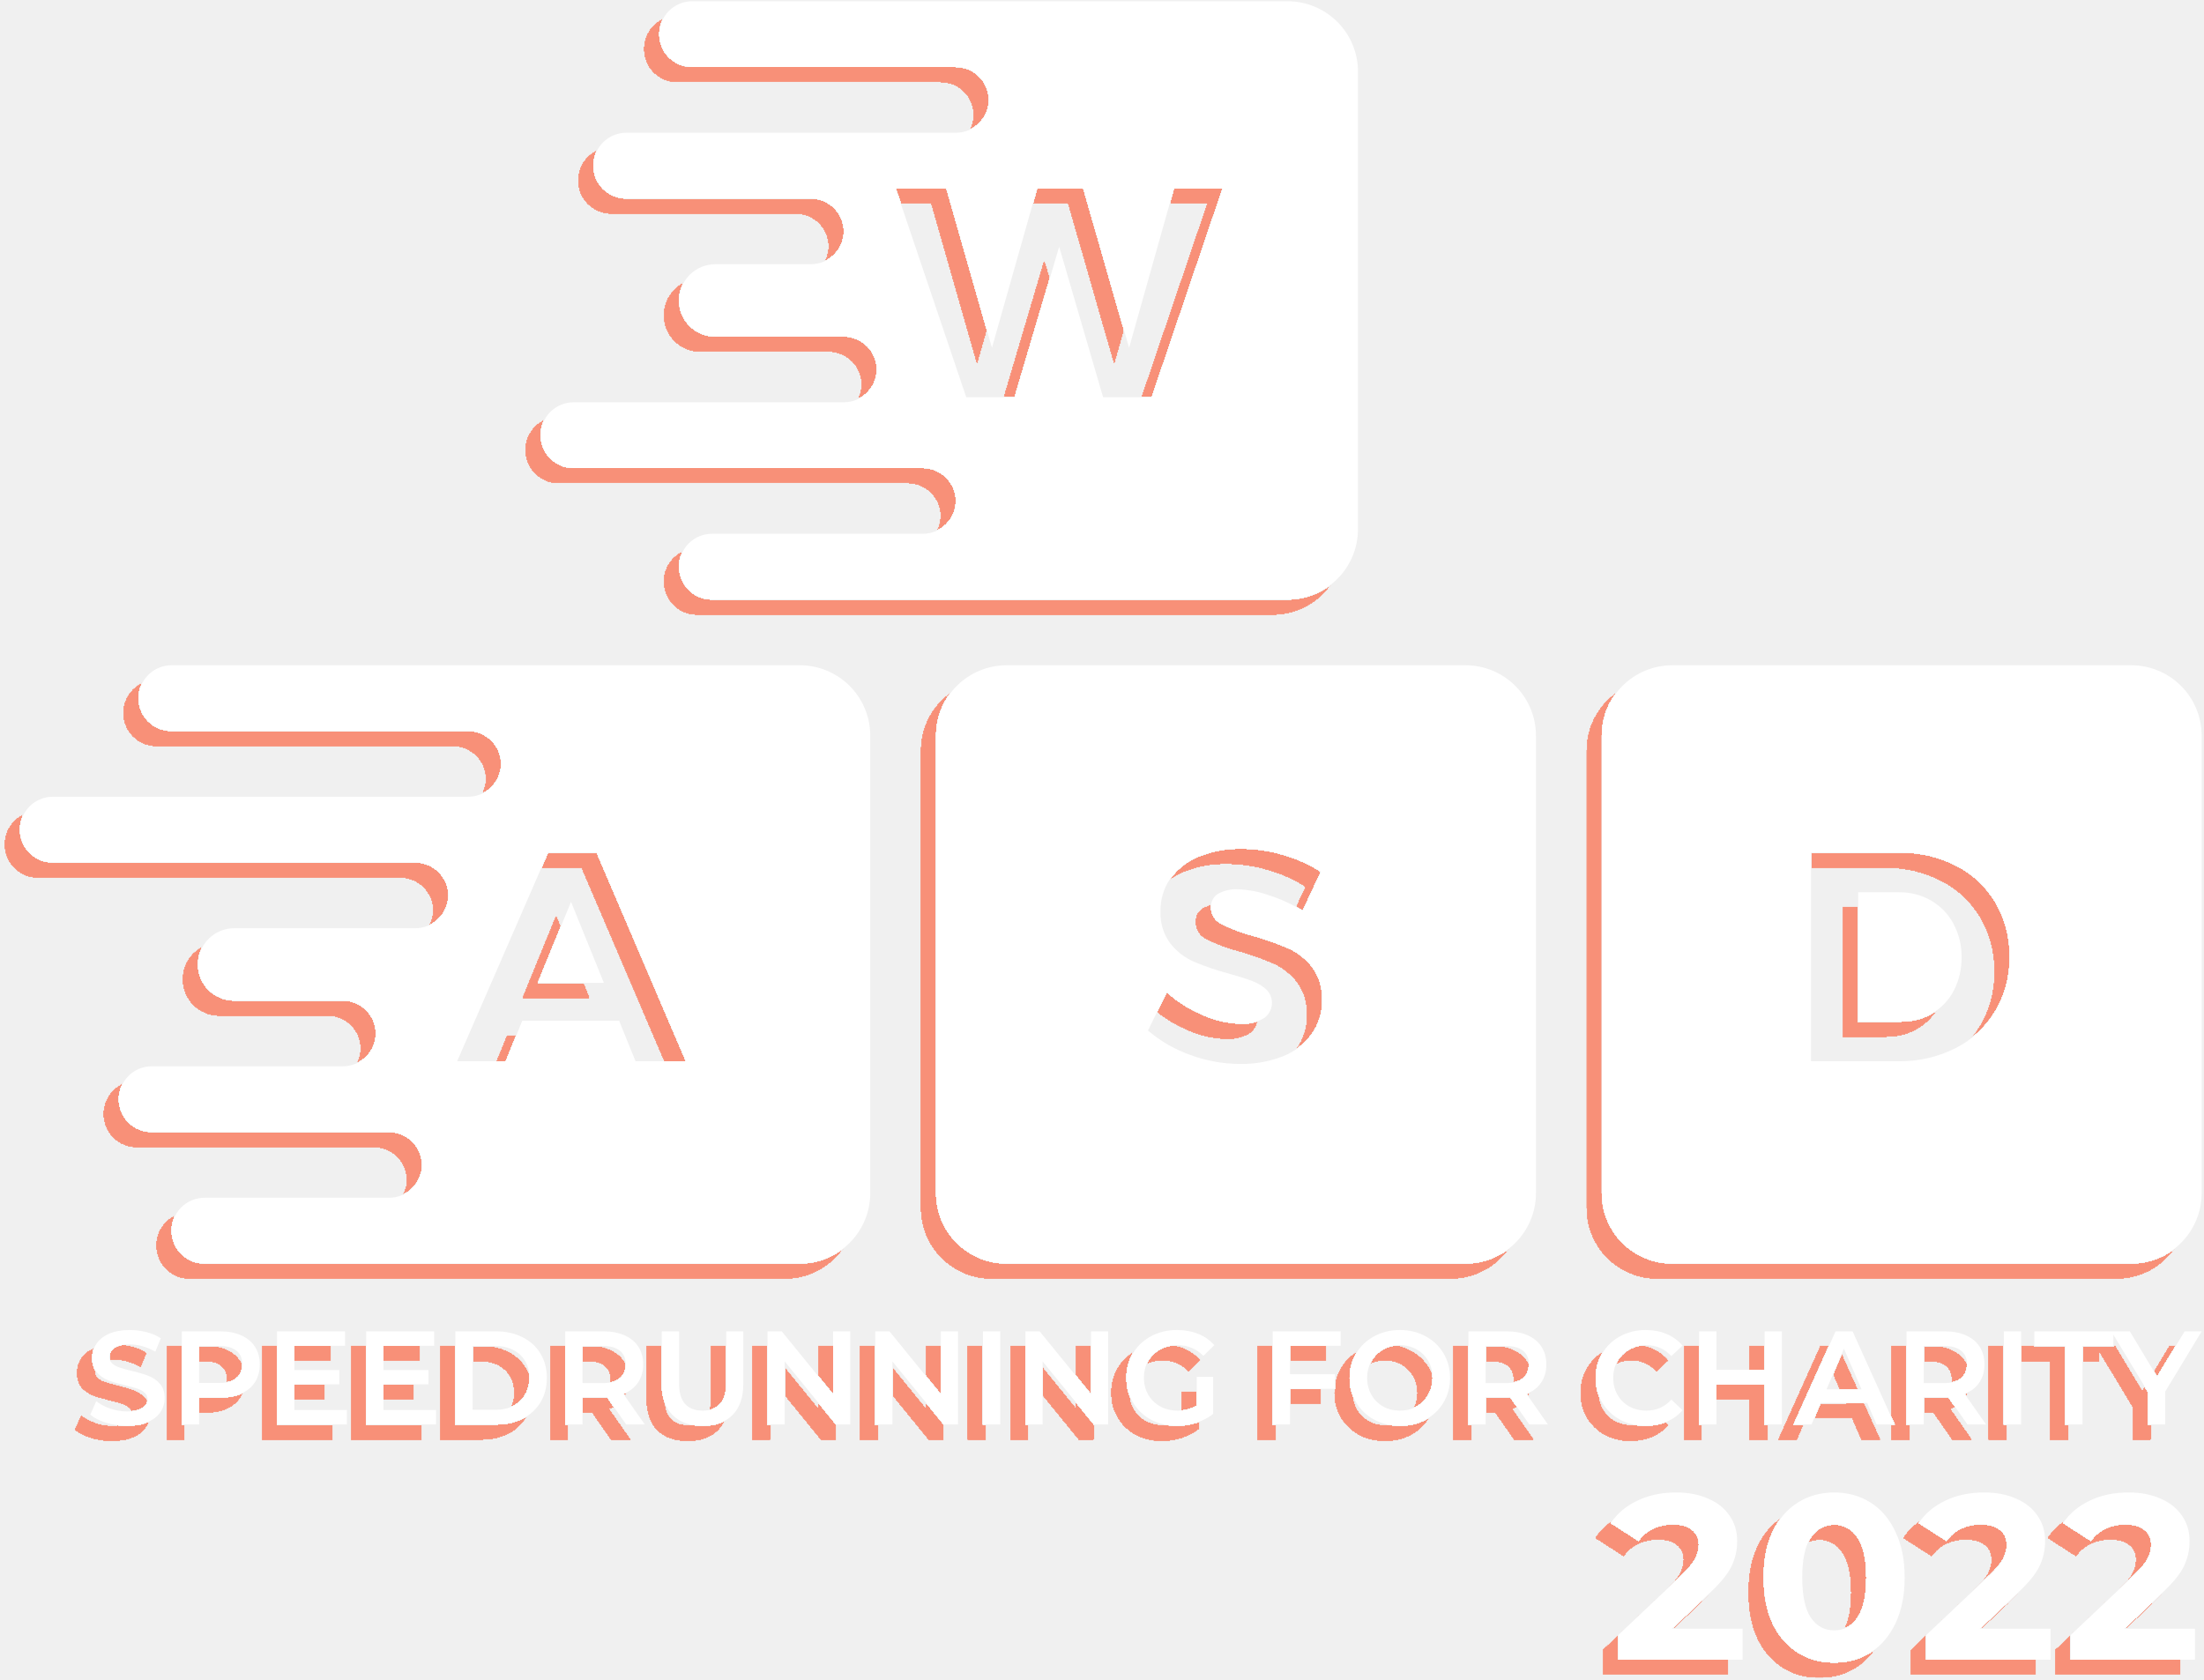
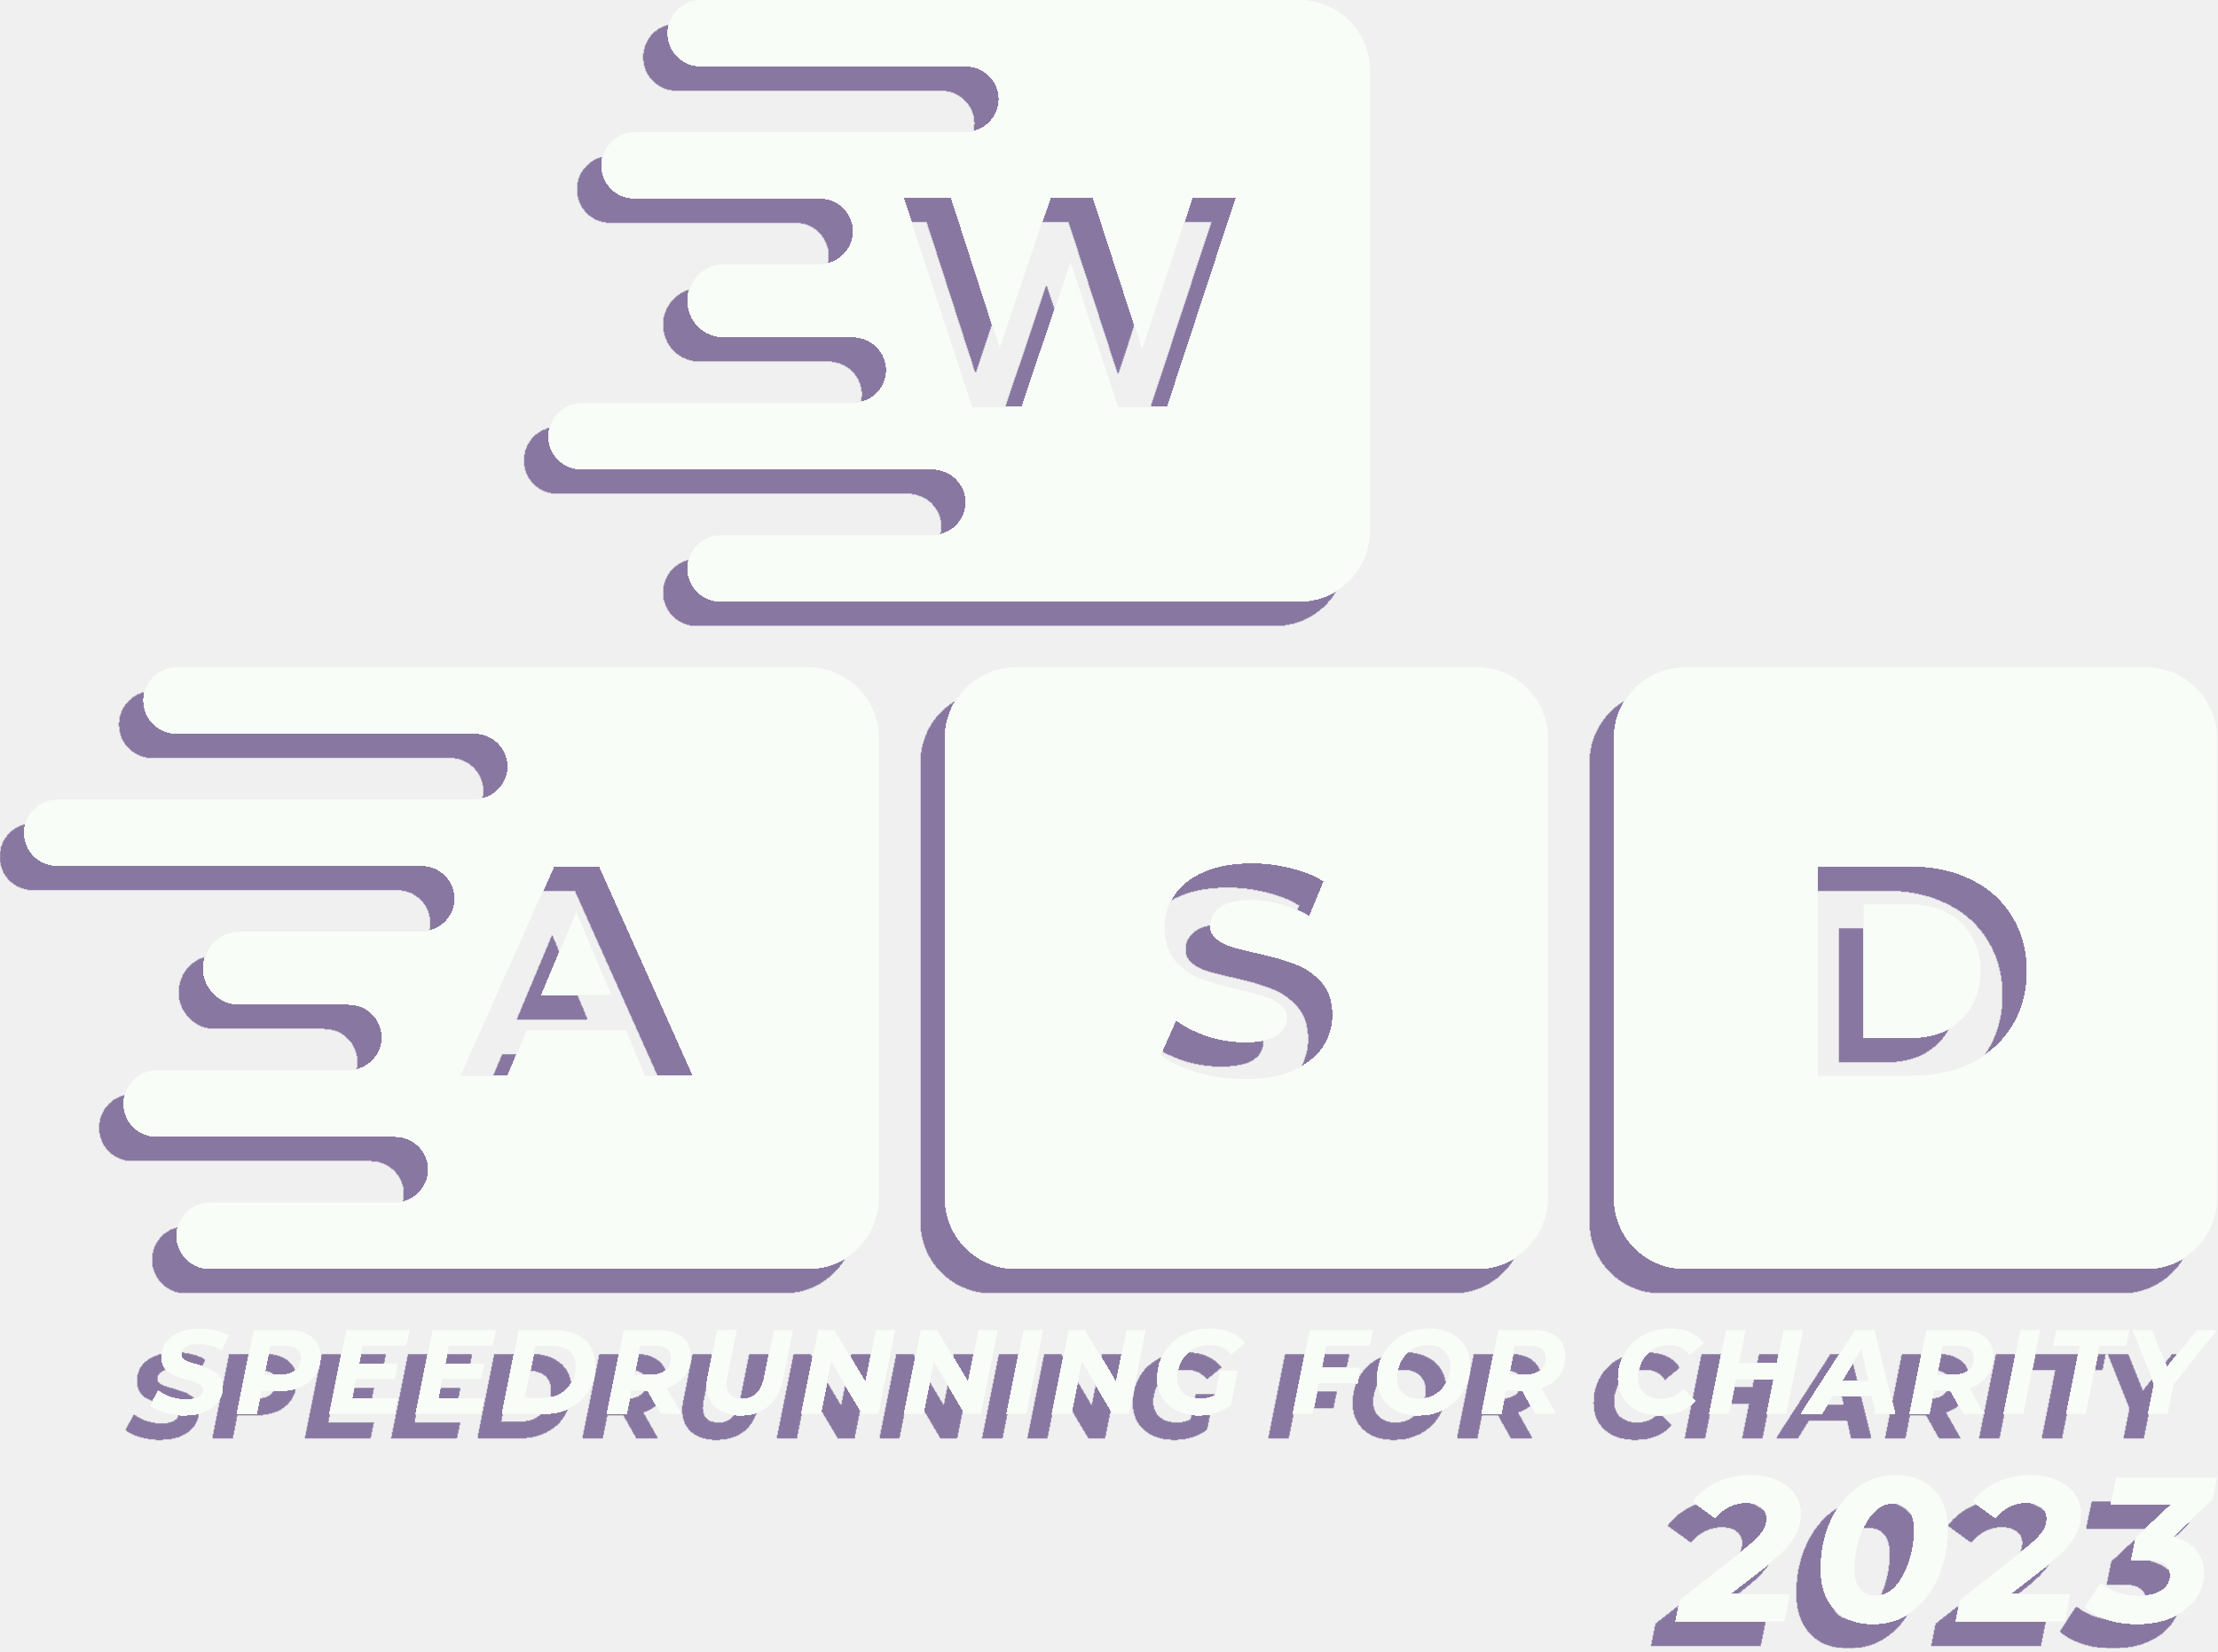
- <svg xmlns="http://www.w3.org/2000/svg" id="wasd-keys" viewBox="0 0 740 564" fill="none">
-   <g filter="url(#filter0_d_3007_46712)">
-     <path fill-rule="evenodd" clip-rule="evenodd" d="M432.339 0.419H232.434C229.499 0.419 226.685 1.582 224.61 3.653C222.535 5.723 221.369 8.531 221.369 11.458C221.369 14.386 222.535 17.194 224.61 19.264C226.685 21.334 229.499 22.497 232.434 22.497H320.952C323.887 22.497 326.701 23.66 328.776 25.73C330.851 27.8 332.017 30.608 332.017 33.536C332.017 36.464 330.851 39.271 328.776 41.341C326.701 43.412 323.887 44.575 320.952 44.575H210.305C207.37 44.575 204.556 45.738 202.481 47.808C200.406 49.878 199.24 52.686 199.24 55.613C199.24 58.541 200.406 61.349 202.481 63.419C204.556 65.489 207.37 66.652 210.305 66.652H272.267C275.202 66.652 278.016 67.815 280.091 69.885C282.166 71.956 283.332 74.763 283.332 77.691C283.332 80.619 282.166 83.427 280.091 85.497C278.016 87.567 275.202 88.73 272.267 88.73H240.179C236.951 88.73 233.856 90.009 231.573 92.286C229.29 94.564 228.008 97.652 228.008 100.872C228.008 104.093 229.29 107.181 231.573 109.459C233.856 111.736 236.951 113.015 240.179 113.015H283.332C286.266 113.015 289.081 114.178 291.156 116.248C293.231 118.319 294.397 121.126 294.397 124.054C294.397 126.982 293.231 129.789 291.156 131.86C289.081 133.93 286.266 135.093 283.332 135.093H192.601C189.666 135.093 186.852 136.256 184.777 138.326C182.702 140.396 181.536 143.204 181.536 146.132C181.536 149.059 182.702 151.867 184.777 153.937C186.852 156.007 189.666 157.17 192.601 157.17H309.887C312.822 157.17 315.636 158.333 317.711 160.404C319.786 162.474 320.952 165.281 320.952 168.209C320.952 171.137 319.786 173.945 317.711 176.015C315.636 178.085 312.822 179.248 309.887 179.248H239.073C236.138 179.248 233.324 180.411 231.249 182.481C229.174 184.551 228.008 187.359 228.008 190.287C228.008 193.214 229.174 196.022 231.249 198.092C233.324 200.163 236.138 201.326 239.073 201.326H432.339C438.593 201.307 444.586 198.82 449.009 194.408C453.431 189.996 455.924 184.017 455.942 177.778V23.967C455.924 17.728 453.431 11.749 449.009 7.337C444.586 2.924 438.593 0.438 432.339 0.419ZM370.369 133.402H386.722L410.499 63.338H394.146L379.096 116.787L363.747 63.338H348.196L333.047 116.787L317.797 63.338H300.742L324.419 133.402H340.672L355.62 82.857L370.369 133.402Z" fill="white" />
-     <path d="M268.581 223.403H57.611C54.677 223.403 51.862 224.566 49.787 226.636C47.712 228.706 46.547 231.514 46.547 234.442C46.547 237.37 47.712 240.177 49.787 242.247C51.862 244.318 54.677 245.481 57.611 245.481H157.194C160.129 245.481 162.943 246.644 165.018 248.714C167.093 250.784 168.259 253.592 168.259 256.519C168.259 259.447 167.093 262.255 165.018 264.325C162.943 266.395 160.129 267.558 157.194 267.558H17.778C16.323 267.556 14.883 267.839 13.538 268.393C12.193 268.946 10.971 269.759 9.941 270.784C8.912 271.81 8.095 273.027 7.538 274.368C6.98 275.709 6.693 277.146 6.693 278.597C6.693 280.048 6.98 281.485 7.538 282.826C8.095 284.167 8.912 285.384 9.941 286.41C10.971 287.435 12.193 288.248 13.538 288.801C14.883 289.355 16.323 289.638 17.778 289.636H139.491C142.425 289.636 145.24 290.799 147.315 292.869C149.39 294.939 150.555 297.747 150.555 300.675C150.555 303.602 149.39 306.41 147.315 308.48C145.24 310.55 142.425 311.713 139.491 311.713H78.634C75.41 311.719 72.32 313.001 70.042 315.277C67.764 317.554 66.484 320.639 66.484 323.856C66.484 327.073 67.764 330.158 70.042 332.435C72.32 334.711 75.41 335.993 78.634 335.999H115.148C118.083 335.999 120.897 337.162 122.972 339.232C125.047 341.302 126.213 344.11 126.213 347.038C126.213 349.965 125.047 352.773 122.972 354.843C120.897 356.913 118.083 358.076 115.148 358.076H50.972C48.038 358.076 45.224 359.239 43.148 361.31C41.074 363.38 39.908 366.188 39.908 369.115C39.908 372.043 41.074 374.851 43.148 376.921C45.224 378.991 48.038 380.154 50.972 380.154H130.639C133.573 380.154 136.388 381.317 138.463 383.387C140.538 385.457 141.704 388.265 141.704 391.193C141.704 394.12 140.538 396.928 138.463 398.998C136.388 401.069 133.573 402.232 130.639 402.232H68.676C65.742 402.232 62.927 403.395 60.852 405.465C58.777 407.535 57.611 410.343 57.611 413.27C57.611 416.198 58.777 419.006 60.852 421.076C62.927 423.146 65.742 424.309 68.676 424.309H268.581C274.835 424.291 280.828 421.804 285.251 417.392C289.673 412.98 292.166 407.001 292.184 400.761V246.951C292.166 240.711 289.673 234.732 285.251 230.32C280.828 225.908 274.835 223.421 268.581 223.403ZM213.383 356.386L207.865 342.773H175.359L169.842 356.386H153.488L183.987 286.322H200.341L230.338 356.386H213.383Z" fill="white" />
-     <path d="M202.757 330.066H180.586L191.721 302.84L202.757 330.066Z" fill="white" />
-     <path d="M492.098 223.406H337.926C331.671 223.424 325.678 225.911 321.256 230.323C316.833 234.736 314.341 240.715 314.322 246.954V400.764C314.341 407.004 316.833 412.983 321.256 417.395C325.678 421.807 331.671 424.294 337.926 424.312H492.097C498.352 424.294 504.345 421.807 508.767 417.395C513.19 412.983 515.682 407.004 515.701 400.764V246.954C515.682 240.715 513.19 234.736 508.767 230.323C504.345 225.911 498.352 223.425 492.098 223.406ZM440.361 347.431C437.866 350.758 434.474 353.31 430.58 354.787C426.07 356.521 421.267 357.37 416.434 357.29C410.714 357.285 405.041 356.268 399.677 354.287C394.465 352.443 389.637 349.661 385.432 346.079L391.752 333.169C395.363 336.413 399.503 339.019 403.992 340.874C407.971 342.668 412.268 343.655 416.633 343.777C419.312 343.926 421.977 343.301 424.309 341.976C425.076 341.455 425.719 340.77 426.191 339.972C426.663 339.174 426.953 338.282 427.039 337.359C427.125 336.436 427.006 335.506 426.69 334.634C426.375 333.763 425.87 332.972 425.212 332.317C423.841 331.07 422.239 330.101 420.497 329.465C418.59 328.732 415.965 327.898 412.622 326.964C408.603 325.903 404.663 324.565 400.831 322.958C397.746 321.594 395.043 319.497 392.957 316.852C390.618 313.709 389.448 309.852 389.646 305.943C389.568 301.987 390.764 298.111 393.056 294.882C395.478 291.598 398.783 289.066 402.588 287.578C407.119 285.791 411.962 284.924 416.834 285.025C421.66 285.026 426.461 285.734 431.082 287.125C435.473 288.397 439.661 290.284 443.521 292.731L437.401 305.844C433.794 303.643 429.937 301.878 425.912 300.587C422.571 299.415 419.07 298.757 415.53 298.638C413.259 298.523 411 299.043 409.008 300.139C408.245 300.586 407.618 301.232 407.194 302.008C406.77 302.783 406.565 303.659 406.601 304.541C406.579 305.715 406.892 306.871 407.506 307.873C408.119 308.875 409.006 309.682 410.063 310.199C413.469 311.926 417.051 313.285 420.747 314.252C424.801 315.381 428.773 316.786 432.635 318.456C435.771 319.876 438.509 322.041 440.612 324.76C442.95 327.98 444.118 331.899 443.923 335.87C444.026 340.008 442.776 344.066 440.361 347.431ZM648.318 302.39C645.034 300.529 641.311 299.579 637.534 299.639H623.889V343.078H638.234C641.916 343.13 645.541 342.178 648.72 340.325C651.816 338.503 654.336 335.85 655.994 332.669C657.778 329.204 658.674 325.352 658.601 321.457C658.664 317.514 657.715 313.621 655.843 310.147C654.103 306.916 651.498 304.23 648.318 302.39Z" fill="white" />
-     <path d="M715.606 223.406H561.434C555.18 223.424 549.187 225.911 544.765 230.323C540.342 234.736 537.849 240.715 537.831 246.954V400.764C537.849 407.004 540.342 412.983 544.765 417.395C549.187 421.807 555.18 424.294 561.434 424.312H715.606C721.861 424.294 727.854 421.807 732.276 417.395C736.699 412.983 739.191 407.004 739.21 400.764V246.954C739.191 240.715 736.699 234.736 732.276 230.323C727.854 225.911 721.861 223.424 715.606 223.406V223.406ZM669.99 339.525C666.816 344.826 662.208 349.127 656.695 351.935C650.67 354.985 643.988 356.514 637.233 356.389H608.036V286.325H637.833C644.492 286.208 651.076 287.739 656.998 290.78C662.454 293.594 666.994 297.899 670.09 303.192C673.257 308.717 674.869 314.994 674.753 321.358C674.866 327.735 673.218 334.02 669.99 339.525V339.525Z" fill="white" />
-     <path d="M42.641 478.808C40.229 478.808 37.891 478.466 35.627 477.781C33.394 477.096 31.622 476.187 30.311 475.056L32.322 470.544C33.602 471.556 35.166 472.39 37.012 473.045C38.889 473.671 40.765 473.984 42.641 473.984C44.964 473.984 46.691 473.611 47.823 472.867C48.984 472.122 49.565 471.139 49.565 469.918C49.565 469.025 49.237 468.295 48.582 467.73C47.957 467.134 47.153 466.672 46.17 466.345C45.187 466.017 43.847 465.645 42.15 465.228C39.767 464.662 37.831 464.096 36.342 463.53C34.883 462.965 33.617 462.086 32.545 460.895C31.503 459.674 30.982 458.036 30.982 455.981C30.982 454.254 31.443 452.69 32.366 451.29C33.319 449.861 34.734 448.729 36.61 447.895C38.516 447.062 40.839 446.645 43.579 446.645C45.485 446.645 47.361 446.883 49.208 447.359C51.054 447.836 52.647 448.521 53.987 449.414L52.156 453.926C50.786 453.122 49.356 452.511 47.867 452.095C46.378 451.678 44.934 451.469 43.534 451.469C41.241 451.469 39.529 451.856 38.397 452.631C37.295 453.405 36.744 454.432 36.744 455.713C36.744 456.606 37.057 457.336 37.682 457.902C38.337 458.468 39.157 458.914 40.139 459.242C41.122 459.57 42.462 459.942 44.16 460.359C46.483 460.895 48.389 461.461 49.878 462.056C51.367 462.622 52.632 463.501 53.675 464.692C54.747 465.883 55.283 467.491 55.283 469.516C55.283 471.244 54.806 472.807 53.853 474.207C52.93 475.607 51.516 476.723 49.61 477.557C47.704 478.391 45.381 478.808 42.641 478.808ZM73.907 447.091C76.617 447.091 78.969 447.538 80.965 448.431C82.99 449.325 84.538 450.605 85.611 452.273C86.683 453.941 87.219 455.921 87.219 458.215C87.219 460.478 86.683 462.458 85.611 464.156C84.538 465.824 82.99 467.104 80.965 467.998C78.969 468.891 76.617 469.338 73.907 469.338H66.849V478.361H61.041V447.091H73.907ZM73.639 464.424C76.17 464.424 78.091 463.888 79.401 462.816C80.712 461.744 81.367 460.21 81.367 458.215C81.367 456.219 80.712 454.685 79.401 453.613C78.091 452.541 76.17 452.005 73.639 452.005H66.849V464.424H73.639ZM116.47 473.492V478.361H93.018V447.091H115.845V451.961H98.825V460.091H113.924V464.871H98.825V473.492H116.47ZM146.397 473.492V478.361H122.944V447.091H145.771V451.961H128.752V460.091H143.851V464.871H128.752V473.492H146.397ZM152.871 447.091H166.54C169.876 447.091 172.839 447.747 175.43 449.057C178.021 450.337 180.031 452.169 181.46 454.551C182.89 456.904 183.605 459.629 183.605 462.726C183.605 465.824 182.89 468.563 181.46 470.946C180.031 473.299 178.021 475.13 175.43 476.44C172.839 477.721 169.876 478.361 166.54 478.361H152.871V447.091ZM166.272 473.447C168.565 473.447 170.575 473.016 172.303 472.152C174.06 471.259 175.4 470.008 176.323 468.4C177.276 466.762 177.753 464.871 177.753 462.726C177.753 460.582 177.276 458.706 176.323 457.098C175.4 455.46 174.06 454.209 172.303 453.345C170.575 452.452 168.565 452.005 166.272 452.005H158.678V473.447H166.272ZM210.236 478.361L203.848 469.204C203.58 469.233 203.178 469.248 202.642 469.248H195.584V478.361H189.777V447.091H202.642C205.352 447.091 207.705 447.538 209.7 448.431C211.725 449.325 213.274 450.605 214.346 452.273C215.418 453.941 215.954 455.921 215.954 458.215C215.954 460.567 215.374 462.592 214.212 464.29C213.081 465.987 211.443 467.253 209.298 468.087L216.49 478.361H210.236ZM210.102 458.215C210.102 456.219 209.447 454.685 208.137 453.613C206.827 452.541 204.906 452.005 202.374 452.005H195.584V464.469H202.374C204.906 464.469 206.827 463.932 208.137 462.86C209.447 461.758 210.102 460.21 210.102 458.215ZM235.898 478.808C231.579 478.808 228.214 477.602 225.802 475.19C223.39 472.748 222.184 469.263 222.184 464.737V447.091H227.991V464.513C227.991 470.648 230.641 473.716 235.942 473.716C241.214 473.716 243.849 470.648 243.849 464.513V447.091H249.567V464.737C249.567 469.263 248.361 472.748 245.949 475.19C243.566 477.602 240.216 478.808 235.898 478.808ZM285.486 447.091V478.361H280.706L263.463 457.187V478.361H257.7V447.091H262.48L279.723 468.266V447.091H285.486ZM321.65 447.091V478.361H316.871L299.627 457.187V478.361H293.865V447.091H298.645L315.888 468.266V447.091H321.65ZM330.029 447.091H335.837V478.361H330.029V447.091ZM372.08 447.091V478.361H367.3L350.057 457.187V478.361H344.295V447.091H349.074L366.318 468.266V447.091H372.08ZM401.812 462.369H407.307V474.832C405.699 476.113 403.822 477.096 401.678 477.781C399.534 478.466 397.33 478.808 395.067 478.808C391.88 478.808 389.006 478.123 386.445 476.753C383.884 475.353 381.874 473.433 380.415 470.991C378.955 468.549 378.226 465.794 378.226 462.726C378.226 459.659 378.955 456.904 380.415 454.462C381.874 452.02 383.884 450.114 386.445 448.744C389.036 447.344 391.94 446.645 395.156 446.645C397.777 446.645 400.159 447.076 402.304 447.94C404.448 448.804 406.25 450.069 407.709 451.737L404.046 455.311C401.663 452.928 398.789 451.737 395.424 451.737C393.22 451.737 391.255 452.199 389.528 453.122C387.83 454.045 386.49 455.341 385.507 457.008C384.554 458.676 384.078 460.582 384.078 462.726C384.078 464.811 384.554 466.687 385.507 468.355C386.49 470.023 387.83 471.333 389.528 472.286C391.255 473.239 393.205 473.716 395.379 473.716C397.822 473.716 399.966 473.179 401.812 472.107V462.369ZM433.119 451.961V461.476H448.218V466.389H433.119V478.361H427.312V447.091H450.139V451.961H433.119ZM470.014 478.808C466.827 478.808 463.953 478.123 461.392 476.753C458.831 475.353 456.821 473.433 455.361 470.991C453.902 468.519 453.172 465.764 453.172 462.726C453.172 459.689 453.902 456.949 455.361 454.507C456.821 452.035 458.831 450.114 461.392 448.744C463.953 447.344 466.827 446.645 470.014 446.645C473.2 446.645 476.074 447.344 478.635 448.744C481.196 450.114 483.206 452.02 484.666 454.462C486.125 456.904 486.855 459.659 486.855 462.726C486.855 465.794 486.125 468.549 484.666 470.991C483.206 473.433 481.196 475.353 478.635 476.753C476.074 478.123 473.2 478.808 470.014 478.808ZM470.014 473.716C472.098 473.716 473.974 473.254 475.642 472.331C477.31 471.378 478.62 470.067 479.573 468.4C480.526 466.702 481.003 464.811 481.003 462.726C481.003 460.642 480.526 458.765 479.573 457.098C478.62 455.4 477.31 454.09 475.642 453.167C473.974 452.214 472.098 451.737 470.014 451.737C467.929 451.737 466.053 452.214 464.385 453.167C462.717 454.09 461.407 455.4 460.454 457.098C459.501 458.765 459.024 460.642 459.024 462.726C459.024 464.811 459.501 466.702 460.454 468.4C461.407 470.067 462.717 471.378 464.385 472.331C466.053 473.254 467.929 473.716 470.014 473.716ZM513.47 478.361L507.082 469.204C506.814 469.233 506.412 469.248 505.876 469.248H498.817V478.361H493.01V447.091H505.876C508.586 447.091 510.938 447.538 512.934 448.431C514.959 449.325 516.507 450.605 517.579 452.273C518.652 453.941 519.188 455.921 519.188 458.215C519.188 460.567 518.607 462.592 517.445 464.29C516.314 465.987 514.676 467.253 512.532 468.087L519.724 478.361H513.47ZM513.336 458.215C513.336 456.219 512.681 454.685 511.37 453.613C510.06 452.541 508.139 452.005 505.608 452.005H498.817V464.469H505.608C508.139 464.469 510.06 463.932 511.37 462.86C512.681 461.758 513.336 460.21 513.336 458.215ZM552.504 478.808C549.347 478.808 546.488 478.123 543.927 476.753C541.396 475.353 539.401 473.433 537.941 470.991C536.512 468.549 535.797 465.794 535.797 462.726C535.797 459.659 536.527 456.904 537.986 454.462C539.445 452.02 541.441 450.114 543.972 448.744C546.533 447.344 549.392 446.645 552.549 446.645C555.11 446.645 557.448 447.091 559.562 447.985C561.677 448.878 563.464 450.174 564.923 451.871L561.17 455.4C558.907 452.958 556.123 451.737 552.817 451.737C550.673 451.737 548.752 452.214 547.054 453.167C545.357 454.09 544.031 455.385 543.078 457.053C542.126 458.721 541.649 460.612 541.649 462.726C541.649 464.841 542.126 466.732 543.078 468.4C544.031 470.067 545.357 471.378 547.054 472.331C548.752 473.254 550.673 473.716 552.817 473.716C556.123 473.716 558.907 472.48 561.17 470.008L564.923 473.581C563.464 475.279 561.662 476.574 559.518 477.468C557.403 478.361 555.065 478.808 552.504 478.808ZM598.273 447.091V478.361H592.466V464.96H576.294V478.361H570.487V447.091H576.294V460.001H592.466V447.091H598.273ZM626.933 471.125H611.298L608.215 478.361H602.229L616.301 447.091H622.019L636.135 478.361H630.06L626.933 471.125ZM625.012 466.568L619.115 452.899L613.263 466.568H625.012ZM660.571 478.361L654.183 469.204C653.915 469.233 653.513 469.248 652.977 469.248H645.919V478.361H640.112V447.091H652.977C655.687 447.091 658.04 447.538 660.035 448.431C662.06 449.325 663.609 450.605 664.681 452.273C665.753 453.941 666.289 455.921 666.289 458.215C666.289 460.567 665.708 462.592 664.547 464.29C663.415 465.987 661.777 467.253 659.633 468.087L666.825 478.361H660.571ZM660.437 458.215C660.437 456.219 659.782 454.685 658.472 453.613C657.161 452.541 655.24 452.005 652.709 452.005H645.919V464.469H652.709C655.24 464.469 657.161 463.932 658.472 462.86C659.782 461.758 660.437 460.21 660.437 458.215ZM672.786 447.091H678.594V478.361H672.786V447.091ZM693.395 452.005H683.031V447.091H709.566V452.005H699.202V478.361H693.395V452.005ZM726.979 467.327V478.361H721.171V467.417L708.887 447.091H715.096L724.254 462.324L733.501 447.091H739.219L726.979 467.327Z" fill="white" />
-     <path d="M585.078 546.949V557.361H543.351V549.079L564.648 528.965C566.909 526.809 568.434 524.969 569.223 523.444C570.012 521.866 570.406 520.315 570.406 518.79C570.406 516.581 569.644 514.898 568.119 513.741C566.647 512.532 564.464 511.927 561.572 511.927C559.153 511.927 556.971 512.401 555.025 513.347C553.079 514.241 551.449 515.608 550.135 517.449L540.827 511.454C542.983 508.246 545.954 505.748 549.74 503.961C553.526 502.12 557.865 501.2 562.755 501.2C566.857 501.2 570.433 501.883 573.483 503.251C576.585 504.565 578.978 506.458 580.661 508.93C582.396 511.349 583.264 514.215 583.264 517.528C583.264 520.525 582.633 523.338 581.371 525.968C580.108 528.597 577.663 531.594 574.035 534.96L561.335 546.949H585.078ZM615.832 558.308C611.257 558.308 607.182 557.177 603.606 554.916C600.03 552.655 597.217 549.395 595.166 545.135C593.167 540.823 592.168 535.696 592.168 529.754C592.168 523.812 593.167 518.711 595.166 514.451C597.217 510.139 600.03 506.853 603.606 504.592C607.182 502.33 611.257 501.2 615.832 501.2C620.407 501.2 624.482 502.33 628.058 504.592C631.634 506.853 634.421 510.139 636.419 514.451C638.47 518.711 639.495 523.812 639.495 529.754C639.495 535.696 638.47 540.823 636.419 545.135C634.421 549.395 631.634 552.655 628.058 554.916C624.482 557.177 620.407 558.308 615.832 558.308ZM615.832 547.502C619.197 547.502 621.827 546.055 623.72 543.163C625.665 540.271 626.638 535.801 626.638 529.754C626.638 523.706 625.665 519.237 623.72 516.344C621.827 513.452 619.197 512.006 615.832 512.006C612.519 512.006 609.89 513.452 607.944 516.344C606.051 519.237 605.104 523.706 605.104 529.754C605.104 535.801 606.051 540.271 607.944 543.163C609.89 546.055 612.519 547.502 615.832 547.502ZM688.467 546.949V557.361H646.741V549.079L668.038 528.965C670.299 526.809 671.824 524.969 672.613 523.444C673.402 521.866 673.796 520.315 673.796 518.79C673.796 516.581 673.033 514.898 671.508 513.741C670.036 512.532 667.854 511.927 664.962 511.927C662.543 511.927 660.36 512.401 658.415 513.347C656.469 514.241 654.839 515.608 653.524 517.449L644.216 511.454C646.372 508.246 649.344 505.748 653.13 503.961C656.916 502.12 661.254 501.2 666.145 501.2C670.246 501.2 673.822 501.883 676.872 503.251C679.975 504.565 682.367 506.458 684.05 508.93C685.785 511.349 686.653 514.215 686.653 517.528C686.653 520.525 686.022 523.338 684.76 525.968C683.498 528.597 681.053 531.594 677.424 534.96L664.725 546.949H688.467ZM736.965 546.949V557.361H695.239V549.079L716.536 528.965C718.797 526.809 720.322 524.969 721.111 523.444C721.9 521.866 722.294 520.315 722.294 518.79C722.294 516.581 721.531 514.898 720.006 513.741C718.534 512.532 716.352 511.927 713.46 511.927C711.041 511.927 708.858 512.401 706.913 513.347C704.967 514.241 703.337 515.608 702.022 517.449L692.714 511.454C694.87 508.246 697.842 505.748 701.628 503.961C705.414 502.12 709.752 501.2 714.643 501.2C718.744 501.2 722.32 501.883 725.37 503.251C728.473 504.565 730.865 506.458 732.548 508.93C734.283 511.349 735.151 514.215 735.151 517.528C735.151 520.525 734.52 523.338 733.258 525.968C731.996 528.597 729.551 531.594 725.922 534.96L713.223 546.949H736.965Z" fill="white" />
+ <svg xmlns="http://www.w3.org/2000/svg" width="458" height="341" viewBox="0 0 458 341" fill="none">
+   <g filter="url(#filter0_d_2_357)">
+     <path fill-rule="evenodd" clip-rule="evenodd" d="M144.746 0H268.305C272.17 0.011 275.875 1.548 278.608 4.275C281.342 7.003 282.882 10.698 282.894 14.555V109.623C282.882 113.479 281.342 117.175 278.608 119.902C275.875 122.629 272.17 124.166 268.305 124.177H148.85C147.036 124.177 145.296 123.459 144.014 122.179C142.731 120.899 142.011 119.164 142.011 117.354C142.011 115.545 142.731 113.809 144.014 112.53C145.296 111.25 147.036 110.532 148.85 110.532H192.619C194.433 110.532 196.172 109.813 197.455 108.533C198.737 107.254 199.458 105.518 199.458 103.709C199.458 101.899 198.737 100.164 197.455 98.884C196.172 97.605 194.433 96.886 192.619 96.886H120.126C118.312 96.886 116.572 96.167 115.29 94.887C114.007 93.608 113.287 91.872 113.287 90.063C113.287 88.253 114.007 86.518 115.29 85.238C116.572 83.959 118.312 83.24 120.126 83.24H176.205C178.019 83.24 179.759 82.521 181.041 81.241C182.324 79.962 183.044 78.226 183.044 76.417C183.044 74.607 182.324 72.872 181.041 71.592C179.759 70.313 178.019 69.594 176.205 69.594H149.533C147.538 69.594 145.625 68.803 144.214 67.396C142.803 65.988 142.011 64.079 142.011 62.089C142.011 60.098 142.803 58.189 144.214 56.782C145.625 55.374 147.538 54.584 149.533 54.584H169.367C171.18 54.584 172.92 53.865 174.202 52.585C175.485 51.306 176.206 49.57 176.206 47.761C176.206 45.951 175.485 44.215 174.202 42.936C172.92 41.657 171.18 40.938 169.367 40.938H131.068C129.254 40.938 127.515 40.219 126.232 38.939C124.95 37.66 124.229 35.924 124.229 34.115C124.229 32.305 124.95 30.57 126.232 29.29C127.515 28.011 129.254 27.292 131.068 27.292H199.458C201.272 27.292 203.011 26.573 204.294 25.293C205.576 24.014 206.297 22.278 206.297 20.469C206.297 18.659 205.576 16.924 204.294 15.644C203.011 14.365 201.272 13.646 199.458 13.646H144.746C142.932 13.646 141.193 12.927 139.91 11.648C138.628 10.368 137.907 8.632 137.907 6.823C137.907 5.013 138.628 3.278 139.91 1.998C141.193 0.719 142.932 0 144.746 0ZM196.429 40.794H186.54L200.756 84.06H211.016L221.073 54.109L230.857 84.06H241.055L255.271 40.794H246.185L235.856 72.033L225.727 40.794H216.888L206.435 71.805L196.429 40.794Z" fill="#F9FDF7" />
+     <path d="M126.189 205.423L119.017 188.293L111.844 205.423H126.189Z" fill="#F9FDF7" />
+     <path fill-rule="evenodd" clip-rule="evenodd" d="M36.499 137.794H166.896C170.762 137.806 174.466 139.343 177.2 142.07C179.933 144.797 181.474 148.492 181.485 152.349V247.417C181.474 251.274 179.933 254.969 177.2 257.696C174.466 260.423 170.762 261.96 166.896 261.972H43.338C41.524 261.972 39.784 261.253 38.502 259.973C37.219 258.694 36.499 256.958 36.499 255.149C36.499 253.339 37.219 251.604 38.502 250.324C39.784 249.045 41.524 248.326 43.338 248.326H81.636C83.45 248.326 85.189 247.607 86.472 246.327C87.754 245.048 88.475 243.312 88.475 241.503C88.475 239.693 87.754 237.958 86.472 236.678C85.189 235.399 83.45 234.68 81.636 234.68H32.395C30.581 234.68 28.842 233.961 27.559 232.682C26.277 231.402 25.556 229.667 25.556 227.857C25.556 226.047 26.277 224.312 27.559 223.032C28.842 221.753 30.581 221.034 32.395 221.034H72.061C73.875 221.034 75.615 220.315 76.897 219.036C78.18 217.756 78.9 216.021 78.9 214.211C78.9 212.402 78.18 210.666 76.897 209.387C75.615 208.107 73.875 207.388 72.061 207.388H49.493C47.5 207.385 45.59 206.593 44.182 205.185C42.774 203.778 41.983 201.871 41.983 199.883C41.983 197.895 42.774 195.988 44.182 194.581C45.59 193.173 47.5 192.381 49.493 192.378H87.107C88.921 192.378 90.66 191.659 91.943 190.379C93.225 189.1 93.946 187.364 93.946 185.555C93.946 183.745 93.225 182.01 91.943 180.73C90.66 179.451 88.921 178.732 87.107 178.732H11.878C10.979 178.734 10.088 178.558 9.257 178.216C8.426 177.874 7.671 177.372 7.034 176.738C6.398 176.104 5.893 175.351 5.549 174.523C5.204 173.694 5.027 172.806 5.027 171.909C5.027 171.012 5.204 170.124 5.549 169.295C5.893 168.466 6.398 167.714 7.034 167.08C7.671 166.446 8.426 165.944 9.257 165.602C10.088 165.26 10.979 165.084 11.878 165.086H98.049C99.863 165.086 101.603 164.367 102.885 163.088C104.168 161.808 104.888 160.073 104.888 158.263C104.888 156.454 104.168 154.718 102.885 153.439C101.603 152.159 99.863 151.44 98.049 151.44H36.499C34.685 151.44 32.945 150.721 31.663 149.442C30.38 148.162 29.66 146.427 29.66 144.617C29.66 142.808 30.38 141.072 31.663 139.793C32.945 138.513 34.685 137.794 36.499 137.794ZM123.807 178.907H114.35L95.066 222.173H104.831L108.791 212.716H129.242L133.202 222.173H143.153L123.807 178.907Z" fill="#F9FDF7" />
+     <path fill-rule="evenodd" clip-rule="evenodd" d="M209.757 137.796H305.049C308.914 137.807 312.618 139.345 315.352 142.072C318.085 144.799 319.626 148.494 319.637 152.351V247.419C319.626 251.275 318.085 254.971 315.352 257.698C312.618 260.425 308.914 261.962 305.049 261.974H209.757C205.891 261.962 202.187 260.425 199.454 257.698C196.72 254.971 195.179 251.275 195.168 247.419V152.351C195.179 148.494 196.72 144.799 199.454 142.072C202.187 139.344 205.891 137.807 209.757 137.796ZM247.212 221.456C250.385 222.363 253.682 222.816 257.102 222.816C261.016 222.816 264.333 222.239 267.053 221.085C269.772 219.89 271.812 218.304 273.172 216.326C274.532 214.307 275.212 212.061 275.212 209.589C275.212 206.704 274.449 204.417 272.925 202.728C271.4 201.039 269.587 199.802 267.486 199.02C265.384 198.195 262.706 197.433 259.45 196.733C257.184 196.238 255.433 195.785 254.197 195.373C253.002 194.961 251.992 194.425 251.168 193.766C250.344 193.065 249.932 192.159 249.932 191.046C249.932 189.48 250.632 188.224 252.033 187.276C253.434 186.328 255.577 185.854 258.461 185.854C260.398 185.854 262.376 186.143 264.395 186.72C266.455 187.296 268.454 188.141 270.391 189.254L273.419 181.96C271.483 180.724 269.196 179.797 266.558 179.179C263.921 178.52 261.243 178.19 258.523 178.19C254.568 178.19 251.23 178.787 248.51 179.982C245.832 181.136 243.813 182.723 242.453 184.742C241.134 186.761 240.475 189.007 240.475 191.479C240.475 194.404 241.217 196.733 242.7 198.463C244.225 200.153 246.038 201.389 248.139 202.172C250.241 202.955 252.94 203.717 256.236 204.459C258.42 204.994 260.13 205.468 261.366 205.88C262.644 206.292 263.695 206.849 264.519 207.549C265.343 208.25 265.755 209.156 265.755 210.269C265.755 211.752 265.034 212.947 263.592 213.854C262.191 214.719 260.027 215.152 257.102 215.152C254.547 215.152 251.972 214.74 249.376 213.915C246.821 213.05 244.637 211.938 242.824 210.578L239.61 217.809C241.505 219.334 244.039 220.55 247.212 221.456Z" fill="#F9FDF7" />
+     <path d="M402.035 212.617C399.851 213.73 397.276 214.286 394.309 214.286H384.852V186.72H394.309C397.276 186.72 399.851 187.296 402.035 188.45C404.219 189.563 405.909 191.17 407.104 193.271C408.34 195.332 408.958 197.742 408.958 200.503C408.958 203.264 408.34 205.695 407.104 207.796C405.909 209.857 404.219 211.464 402.035 212.617Z" fill="#F9FDF7" />
+     <path fill-rule="evenodd" clip-rule="evenodd" d="M347.905 137.796H443.196C447.062 137.807 450.766 139.344 453.5 142.072C456.233 144.799 457.774 148.494 457.785 152.351V247.419C457.774 251.275 456.233 254.971 453.5 257.698C450.766 260.425 447.062 261.962 443.196 261.974H347.905C344.039 261.962 340.335 260.425 337.601 257.698C334.868 254.971 333.327 251.275 333.316 247.419V152.351C333.327 148.494 334.868 144.799 337.601 142.072C340.335 139.344 344.039 137.807 347.905 137.796ZM394.804 178.87H375.334V222.136H394.804C399.46 222.136 403.58 221.25 407.165 219.478C410.791 217.665 413.593 215.131 415.571 211.876C417.59 208.579 418.6 204.788 418.6 200.503C418.6 196.218 417.59 192.447 415.571 189.192C413.593 185.895 410.791 183.361 407.165 181.589C403.58 179.776 399.46 178.87 394.804 178.87Z" fill="#F9FDF7" />
+     <path d="M37.977 292.235C37.037 292.235 36.122 292.144 35.232 291.963C34.359 291.798 33.559 291.567 32.834 291.271C32.125 290.974 31.524 290.653 31.029 290.307L32.661 287.216C33.205 287.595 33.782 287.925 34.392 288.205C35.018 288.469 35.669 288.675 36.345 288.823C37.021 288.955 37.696 289.021 38.372 289.021C39.114 289.021 39.748 288.939 40.276 288.774C40.82 288.609 41.232 288.378 41.512 288.081C41.809 287.785 41.957 287.422 41.957 286.994C41.957 286.598 41.8 286.277 41.487 286.029C41.174 285.782 40.762 285.576 40.251 285.411C39.757 285.23 39.205 285.057 38.595 284.892C37.985 284.727 37.367 284.538 36.74 284.323C36.131 284.093 35.57 283.813 35.059 283.483C34.565 283.137 34.161 282.7 33.848 282.173C33.535 281.645 33.378 280.986 33.378 280.195C33.378 279.008 33.699 277.978 34.342 277.104C35.002 276.231 35.925 275.555 37.111 275.077C38.298 274.582 39.691 274.335 41.289 274.335C42.46 274.335 43.564 274.467 44.602 274.731C45.641 274.978 46.531 275.341 47.273 275.819L45.764 278.884C45.105 278.439 44.372 278.11 43.564 277.895C42.757 277.665 41.924 277.549 41.067 277.549C40.292 277.549 39.625 277.64 39.064 277.821C38.52 278.003 38.1 278.258 37.803 278.588C37.523 278.901 37.383 279.263 37.383 279.675C37.383 280.088 37.532 280.425 37.828 280.689C38.141 280.936 38.553 281.151 39.064 281.332C39.575 281.497 40.136 281.662 40.746 281.826C41.355 281.991 41.965 282.181 42.575 282.395C43.185 282.609 43.745 282.881 44.256 283.211C44.767 283.541 45.179 283.961 45.492 284.472C45.806 284.966 45.962 285.593 45.962 286.351C45.962 287.538 45.633 288.576 44.973 289.466C44.314 290.34 43.383 291.024 42.18 291.518C40.993 291.996 39.592 292.235 37.977 292.235Z" fill="#F9FDF7" />
+     <path d="M48.946 291.938L52.408 274.632H59.404C61.563 274.632 63.228 275.11 64.398 276.066C65.585 277.005 66.178 278.324 66.178 280.022C66.178 281.472 65.841 282.741 65.165 283.829C64.489 284.9 63.517 285.724 62.248 286.301C60.995 286.878 59.503 287.167 57.773 287.167H52.16L54.286 285.337L52.976 291.938H48.946ZM54.188 285.807L52.778 283.903H57.946C59.264 283.903 60.286 283.607 61.011 283.013C61.753 282.403 62.124 281.521 62.124 280.368C62.124 279.527 61.844 278.909 61.283 278.513C60.723 278.101 59.932 277.895 58.91 277.895H54.039L56.166 275.942L54.188 285.807Z" fill="#F9FDF7" />
+     <path d="M73.81 281.604H82.141L81.523 284.719H73.192L73.81 281.604ZM72.672 288.724H82.117L81.449 291.938H68.049L71.51 274.632H84.589L83.921 277.846H74.848L72.672 288.724Z" fill="#F9FDF7" />
+     <path d="M91.633 281.604H99.965L99.346 284.719H91.015L91.633 281.604ZM90.495 288.724H99.94L99.272 291.938H85.872L89.333 274.632H102.412L101.745 277.846H92.671L90.495 288.724Z" fill="#F9FDF7" />
+     <path d="M103.695 291.938L107.157 274.632H114.401C116.181 274.632 117.705 274.929 118.974 275.522C120.26 276.099 121.241 276.931 121.916 278.019C122.592 279.09 122.93 280.368 122.93 281.851C122.93 283.384 122.666 284.769 122.139 286.005C121.628 287.241 120.895 288.304 119.939 289.194C118.983 290.068 117.845 290.743 116.527 291.221C115.208 291.699 113.749 291.938 112.151 291.938H103.695ZM108.368 288.65H112.274C113.675 288.65 114.862 288.362 115.834 287.785C116.823 287.208 117.573 286.425 118.084 285.436C118.612 284.447 118.875 283.326 118.875 282.074C118.875 281.217 118.694 280.483 118.332 279.873C117.969 279.247 117.417 278.769 116.675 278.439C115.95 278.093 115.043 277.92 113.955 277.92H110.519L108.368 288.65Z" fill="#F9FDF7" />
+     <path d="M125.357 291.938L128.819 274.632H135.865C138.024 274.632 139.689 275.102 140.859 276.041C142.046 276.981 142.639 278.299 142.639 279.997C142.639 281.447 142.293 282.708 141.601 283.78C140.925 284.834 139.952 285.65 138.683 286.227C137.431 286.804 135.947 287.093 134.233 287.093H128.596L130.698 285.337L129.387 291.938H125.357ZM136.483 291.938L132.947 285.659H137.15L140.711 291.938H136.483ZM130.599 285.807L129.214 283.903H134.381C135.716 283.903 136.747 283.607 137.472 283.013C138.213 282.403 138.584 281.521 138.584 280.368C138.584 279.527 138.296 278.909 137.719 278.513C137.159 278.101 136.367 277.895 135.346 277.895H130.475L132.577 275.942L130.599 285.807Z" fill="#F9FDF7" />
+     <path d="M152.933 292.235C151.251 292.235 149.85 291.905 148.73 291.246C147.609 290.587 146.818 289.672 146.356 288.502C145.911 287.315 145.845 285.922 146.158 284.323L148.087 274.632H152.117L150.188 284.249C150.04 285.024 149.999 285.7 150.065 286.277C150.131 286.854 150.295 287.332 150.559 287.711C150.839 288.09 151.218 288.37 151.696 288.551C152.174 288.733 152.735 288.823 153.378 288.823C154.185 288.823 154.886 288.667 155.479 288.353C156.073 288.04 156.567 287.546 156.963 286.87C157.358 286.194 157.663 285.321 157.877 284.249L159.806 274.632H163.737L161.784 284.497C161.273 287.051 160.275 288.98 158.792 290.282C157.309 291.584 155.356 292.235 152.933 292.235Z" fill="#F9FDF7" />
+     <path d="M165.494 291.938L168.956 274.632H172.268L179.71 287.167L178.4 287.093L180.872 274.632H184.828L181.367 291.938H178.079L170.612 279.404L171.947 279.478L169.45 291.938H165.494Z" fill="#F9FDF7" />
+     <path d="M186.698 291.938L190.159 274.632H193.472L200.914 287.167L199.603 287.093L202.076 274.632H206.031L202.57 291.938H199.282L191.815 279.404L193.15 279.478L190.653 291.938H186.698Z" fill="#F9FDF7" />
+     <path d="M207.901 291.938L211.362 274.632H215.392L211.931 291.938H207.901Z" fill="#F9FDF7" />
+     <path d="M217.249 291.938L220.711 274.632H224.024L231.465 287.167L230.155 287.093L232.627 274.632H236.583L233.122 291.938H229.834L222.367 279.404L223.702 279.478L221.205 291.938H217.249Z" fill="#F9FDF7" />
+     <path d="M247.551 292.235C245.804 292.235 244.287 291.922 243.002 291.296C241.733 290.653 240.744 289.771 240.035 288.65C239.343 287.513 238.997 286.202 238.997 284.719C238.997 283.252 239.252 281.884 239.763 280.615C240.29 279.346 241.032 278.25 241.988 277.327C242.944 276.387 244.09 275.654 245.425 275.126C246.76 274.599 248.243 274.335 249.875 274.335C251.523 274.335 252.949 274.599 254.152 275.126C255.372 275.637 256.352 276.379 257.094 277.351L254.226 279.675C253.649 278.983 252.99 278.489 252.248 278.192C251.523 277.895 250.674 277.747 249.702 277.747C248.68 277.747 247.757 277.92 246.933 278.266C246.125 278.596 245.433 279.066 244.856 279.675C244.279 280.285 243.834 281.002 243.521 281.826C243.208 282.634 243.051 283.516 243.051 284.472C243.051 285.345 243.241 286.112 243.62 286.771C243.999 287.414 244.559 287.917 245.301 288.279C246.059 288.642 246.982 288.823 248.07 288.823C248.894 288.823 249.685 288.683 250.444 288.403C251.202 288.123 251.935 287.686 252.644 287.093L254.177 290.134C253.303 290.809 252.29 291.328 251.136 291.691C249.999 292.054 248.804 292.235 247.551 292.235ZM250.666 289.515L251.952 283.013H255.611L254.177 290.134L250.666 289.515Z" fill="#F9FDF7" />
+     <path d="M272.613 282.42H280.945L280.277 285.634H271.97L272.613 282.42ZM271.03 291.938H267.001L270.462 274.632H283.541L282.873 277.846H273.824L271.03 291.938Z" fill="#F9FDF7" />
+     <path d="M292.832 292.235C291.085 292.235 289.577 291.922 288.308 291.296C287.055 290.653 286.091 289.771 285.415 288.65C284.74 287.513 284.402 286.202 284.402 284.719C284.402 283.236 284.657 281.868 285.168 280.615C285.679 279.346 286.404 278.25 287.344 277.327C288.3 276.387 289.429 275.654 290.731 275.126C292.05 274.599 293.508 274.335 295.107 274.335C296.854 274.335 298.354 274.657 299.607 275.299C300.876 275.926 301.848 276.808 302.524 277.945C303.2 279.066 303.538 280.368 303.538 281.851C303.538 283.335 303.282 284.711 302.771 285.98C302.26 287.233 301.527 288.329 300.571 289.268C299.631 290.191 298.502 290.916 297.184 291.444C295.882 291.971 294.431 292.235 292.832 292.235ZM293.179 288.823C294.151 288.823 295.025 288.65 295.799 288.304C296.59 287.941 297.258 287.447 297.802 286.821C298.346 286.194 298.758 285.477 299.038 284.67C299.335 283.846 299.483 282.98 299.483 282.074C299.483 281.217 299.302 280.467 298.939 279.824C298.577 279.165 298.041 278.654 297.332 278.291C296.64 277.928 295.783 277.747 294.761 277.747C293.788 277.747 292.915 277.928 292.14 278.291C291.366 278.637 290.698 279.123 290.138 279.75C289.594 280.376 289.173 281.101 288.877 281.925C288.597 282.733 288.456 283.59 288.456 284.497C288.456 285.354 288.638 286.112 289 286.771C289.379 287.414 289.915 287.917 290.607 288.279C291.316 288.642 292.173 288.823 293.179 288.823Z" fill="#F9FDF7" />
+     <path d="M305.954 291.938L309.416 274.632H316.462C318.621 274.632 320.286 275.102 321.456 276.041C322.643 276.981 323.236 278.299 323.236 279.997C323.236 281.447 322.89 282.708 322.198 283.78C321.522 284.834 320.55 285.65 319.28 286.227C318.028 286.804 316.544 287.093 314.83 287.093H309.193L311.295 285.337L309.984 291.938H305.954ZM317.08 291.938L313.545 285.659H317.748L321.308 291.938H317.08ZM311.196 285.807L309.811 283.903H314.979C316.314 283.903 317.344 283.607 318.069 283.013C318.811 282.403 319.182 281.521 319.182 280.368C319.182 279.527 318.893 278.909 318.316 278.513C317.756 278.101 316.965 277.895 315.943 277.895H311.072L313.174 275.942L311.196 285.807Z" fill="#F9FDF7" />
+     <path d="M342.707 292.235C340.944 292.235 339.419 291.922 338.133 291.296C336.864 290.653 335.884 289.771 335.191 288.65C334.499 287.513 334.153 286.202 334.153 284.719C334.153 283.252 334.408 281.884 334.919 280.615C335.447 279.346 336.18 278.25 337.12 277.327C338.076 276.387 339.205 275.654 340.507 275.126C341.825 274.599 343.292 274.335 344.908 274.335C346.457 274.335 347.825 274.599 349.012 275.126C350.198 275.654 351.097 276.412 351.707 277.401L348.814 279.774C348.369 279.115 347.8 278.612 347.108 278.266C346.416 277.92 345.592 277.747 344.636 277.747C343.663 277.747 342.781 277.92 341.99 278.266C341.199 278.596 340.515 279.074 339.938 279.7C339.378 280.31 338.949 281.027 338.653 281.851C338.356 282.675 338.208 283.549 338.208 284.472C338.208 285.345 338.397 286.112 338.776 286.771C339.155 287.414 339.707 287.917 340.433 288.279C341.158 288.642 342.031 288.823 343.053 288.823C343.943 288.823 344.776 288.667 345.55 288.353C346.325 288.024 347.026 287.513 347.652 286.821L350.025 289.243C349.119 290.298 348.039 291.065 346.787 291.543C345.55 292.004 344.191 292.235 342.707 292.235Z" fill="#F9FDF7" />
+     <path d="M368.306 274.632H372.311L368.85 291.938H364.845L368.306 274.632ZM357.007 291.938H352.977L356.439 274.632H360.469L357.007 291.938ZM366.575 284.843H358.145L358.812 281.456H367.243L366.575 284.843Z" fill="#F9FDF7" />
+     <path d="M371.906 291.938L383.081 274.632H387.062L391.314 291.938H387.309L383.946 276.61H385.529L376.183 291.938H371.906ZM376.529 288.23L378.161 285.189H387.086L387.556 288.23H376.529Z" fill="#F9FDF7" />
+     <path d="M394.346 291.938L397.807 274.632H404.853C407.012 274.632 408.677 275.102 409.847 276.041C411.034 276.981 411.627 278.299 411.627 279.997C411.627 281.447 411.281 282.708 410.589 283.78C409.913 284.834 408.941 285.65 407.672 286.227C406.419 286.804 404.936 287.093 403.221 287.093H397.584L399.686 285.337L398.376 291.938H394.346ZM405.471 291.938L401.936 285.659H406.139L409.699 291.938H405.471ZM399.587 285.807L398.203 283.903H403.37C404.705 283.903 405.735 283.607 406.46 283.013C407.202 282.403 407.573 281.521 407.573 280.368C407.573 279.527 407.284 278.909 406.707 278.513C406.147 278.101 405.356 277.895 404.334 277.895H399.463L401.565 275.942L399.587 285.807Z" fill="#F9FDF7" />
+     <path d="M413.762 291.938L417.224 274.632H421.254L417.792 291.938H413.762Z" fill="#F9FDF7" />
+     <path d="M426.696 291.938L429.49 277.895H423.952L424.619 274.632H439.7L439.033 277.895H433.519L430.701 291.938H426.696Z" fill="#F9FDF7" />
+     <path d="M443.594 291.938L445.003 284.818L445.448 287.34L440.355 274.632H444.361L448.242 284.348L445.819 284.373L453.657 274.632H457.785L447.649 287.364L449.009 284.818L447.599 291.938H443.594Z" fill="#F9FDF7" />
+     <path d="M346.03 334.8L346.921 330.345L360.453 319.741C361.584 318.836 362.46 318.044 363.083 317.365C363.733 316.686 364.186 316.05 364.44 315.456C364.695 314.834 364.822 314.198 364.822 313.547C364.822 312.557 364.454 311.766 363.719 311.172C362.984 310.578 361.895 310.281 360.453 310.281C359.265 310.281 358.12 310.55 357.017 311.087C355.942 311.624 354.98 312.388 354.132 313.378L349.508 310.026C350.724 308.386 352.379 307.071 354.471 306.081C356.564 305.092 358.897 304.597 361.471 304.597C363.563 304.597 365.387 304.95 366.943 305.657C368.498 306.336 369.7 307.269 370.549 308.457C371.425 309.645 371.864 311.016 371.864 312.572C371.864 313.731 371.651 314.862 371.227 315.965C370.803 317.068 370.096 318.199 369.106 319.359C368.145 320.49 366.787 321.734 365.034 323.092L353.92 331.703L352.817 329.2H369.615L368.512 334.8H346.03Z" fill="#F9FDF7" />
+     <path d="M386.746 335.309C384.54 335.309 382.631 334.87 381.02 333.994C379.436 333.089 378.206 331.802 377.329 330.133C376.452 328.437 376.014 326.415 376.014 324.067C376.014 321.381 376.382 318.864 377.117 316.517C377.88 314.169 378.941 312.105 380.298 310.323C381.656 308.513 383.282 307.114 385.177 306.124C387.1 305.106 389.207 304.597 391.497 304.597C393.703 304.597 395.598 305.049 397.181 305.954C398.793 306.831 400.038 308.103 400.914 309.772C401.791 311.44 402.229 313.462 402.229 315.838C402.229 318.524 401.848 321.041 401.084 323.389C400.349 325.736 399.302 327.814 397.945 329.624C396.588 331.406 394.961 332.806 393.067 333.824C391.172 334.814 389.065 335.309 386.746 335.309ZM387.382 329.497C388.683 329.497 389.829 329.073 390.818 328.224C391.808 327.348 392.628 326.217 393.279 324.831C393.958 323.445 394.467 321.975 394.806 320.419C395.145 318.864 395.315 317.393 395.315 316.008C395.315 314.056 394.919 312.642 394.127 311.766C393.335 310.861 392.247 310.408 390.861 310.408C389.56 310.408 388.415 310.847 387.425 311.723C386.435 312.572 385.601 313.689 384.922 315.074C384.272 316.46 383.777 317.931 383.437 319.486C383.098 321.041 382.928 322.512 382.928 323.898C382.928 325.821 383.324 327.235 384.116 328.14C384.936 329.045 386.025 329.497 387.382 329.497Z" fill="#F9FDF7" />
+     <path d="M403.876 334.8L404.767 330.345L418.299 319.741C419.43 318.836 420.307 318.044 420.929 317.365C421.58 316.686 422.032 316.05 422.287 315.456C422.541 314.834 422.668 314.198 422.668 313.547C422.668 312.557 422.301 311.766 421.565 311.172C420.83 310.578 419.741 310.281 418.299 310.281C417.111 310.281 415.966 310.55 414.863 311.087C413.789 311.624 412.827 312.388 411.979 313.378L407.355 310.026C408.571 308.386 410.225 307.071 412.318 306.081C414.411 305.092 416.744 304.597 419.317 304.597C421.41 304.597 423.234 304.95 424.789 305.657C426.345 306.336 427.547 307.269 428.395 308.457C429.272 309.645 429.71 311.016 429.71 312.572C429.71 313.731 429.498 314.862 429.074 315.965C428.65 317.068 427.943 318.199 426.953 319.359C425.991 320.49 424.634 321.734 422.881 323.092L411.767 331.703L410.664 329.2H427.462L426.359 334.8H403.876Z" fill="#F9FDF7" />
+     <path d="M441.326 335.309C439.149 335.309 437.113 335.012 435.218 334.418C433.323 333.824 431.74 332.975 430.467 331.873L433.776 326.825C434.737 327.673 435.911 328.338 437.297 328.818C438.711 329.299 440.209 329.539 441.793 329.539C443.151 329.539 444.296 329.37 445.229 329.03C446.191 328.691 446.912 328.196 447.392 327.546C447.902 326.895 448.156 326.132 448.156 325.255C448.156 324.18 447.746 323.389 446.926 322.88C446.134 322.342 444.918 322.074 443.278 322.074H440.139L441.03 317.535L451.041 308.16L451.507 310.62H435.854L437 305.106H457.785L456.937 309.56L446.926 318.935L443.702 316.983H445.229C447.293 316.983 449.061 317.308 450.532 317.959C452.002 318.581 453.133 319.486 453.925 320.674C454.717 321.833 455.113 323.219 455.113 324.831C455.113 326.839 454.519 328.635 453.331 330.218C452.172 331.802 450.546 333.046 448.453 333.951C446.389 334.856 444.013 335.309 441.326 335.309Z" fill="#F9FDF7" />
  </g>
  <defs>
-     <filter id="filter0_d_3007_46712" x="0.253" y="0.419" width="739.495" height="562.942" filterUnits="userSpaceOnUse" color-interpolation-filters="sRGB">
+     <filter id="filter0_d_2_357" x="0.027" y="0" width="457.759" height="340.309" filterUnits="userSpaceOnUse" color-interpolation-filters="sRGB">
      <feFlood flood-opacity="0" result="BackgroundImageFix" />
      <feColorMatrix in="SourceAlpha" type="matrix" values="0 0 0 0 0 0 0 0 0 0 0 0 0 0 0 0 0 0 127 0" result="hardAlpha" />
      <feOffset dx="-5" dy="5" />
      <feComposite in2="hardAlpha" operator="out" />
-       <feColorMatrix type="matrix" values="0 0 0 0 1 0 0 0 0 0.188 0 0 0 0 0 0 0 0 0.5 0" />
-       <feBlend mode="normal" in2="BackgroundImageFix" result="effect1_dropShadow_3007_46712" />
-       <feBlend mode="normal" in="SourceGraphic" in2="effect1_dropShadow_3007_46712" result="shape" />
+       <feColorMatrix type="matrix" values="0 0 0 0 0.122 0 0 0 0 0 0 0 0 0 0.318 0 0 0 0.5 0" />
+       <feBlend mode="normal" in2="BackgroundImageFix" result="effect1_dropShadow_2_357" />
+       <feBlend mode="normal" in="SourceGraphic" in2="effect1_dropShadow_2_357" result="shape" />
    </filter>
  </defs>
</svg>
